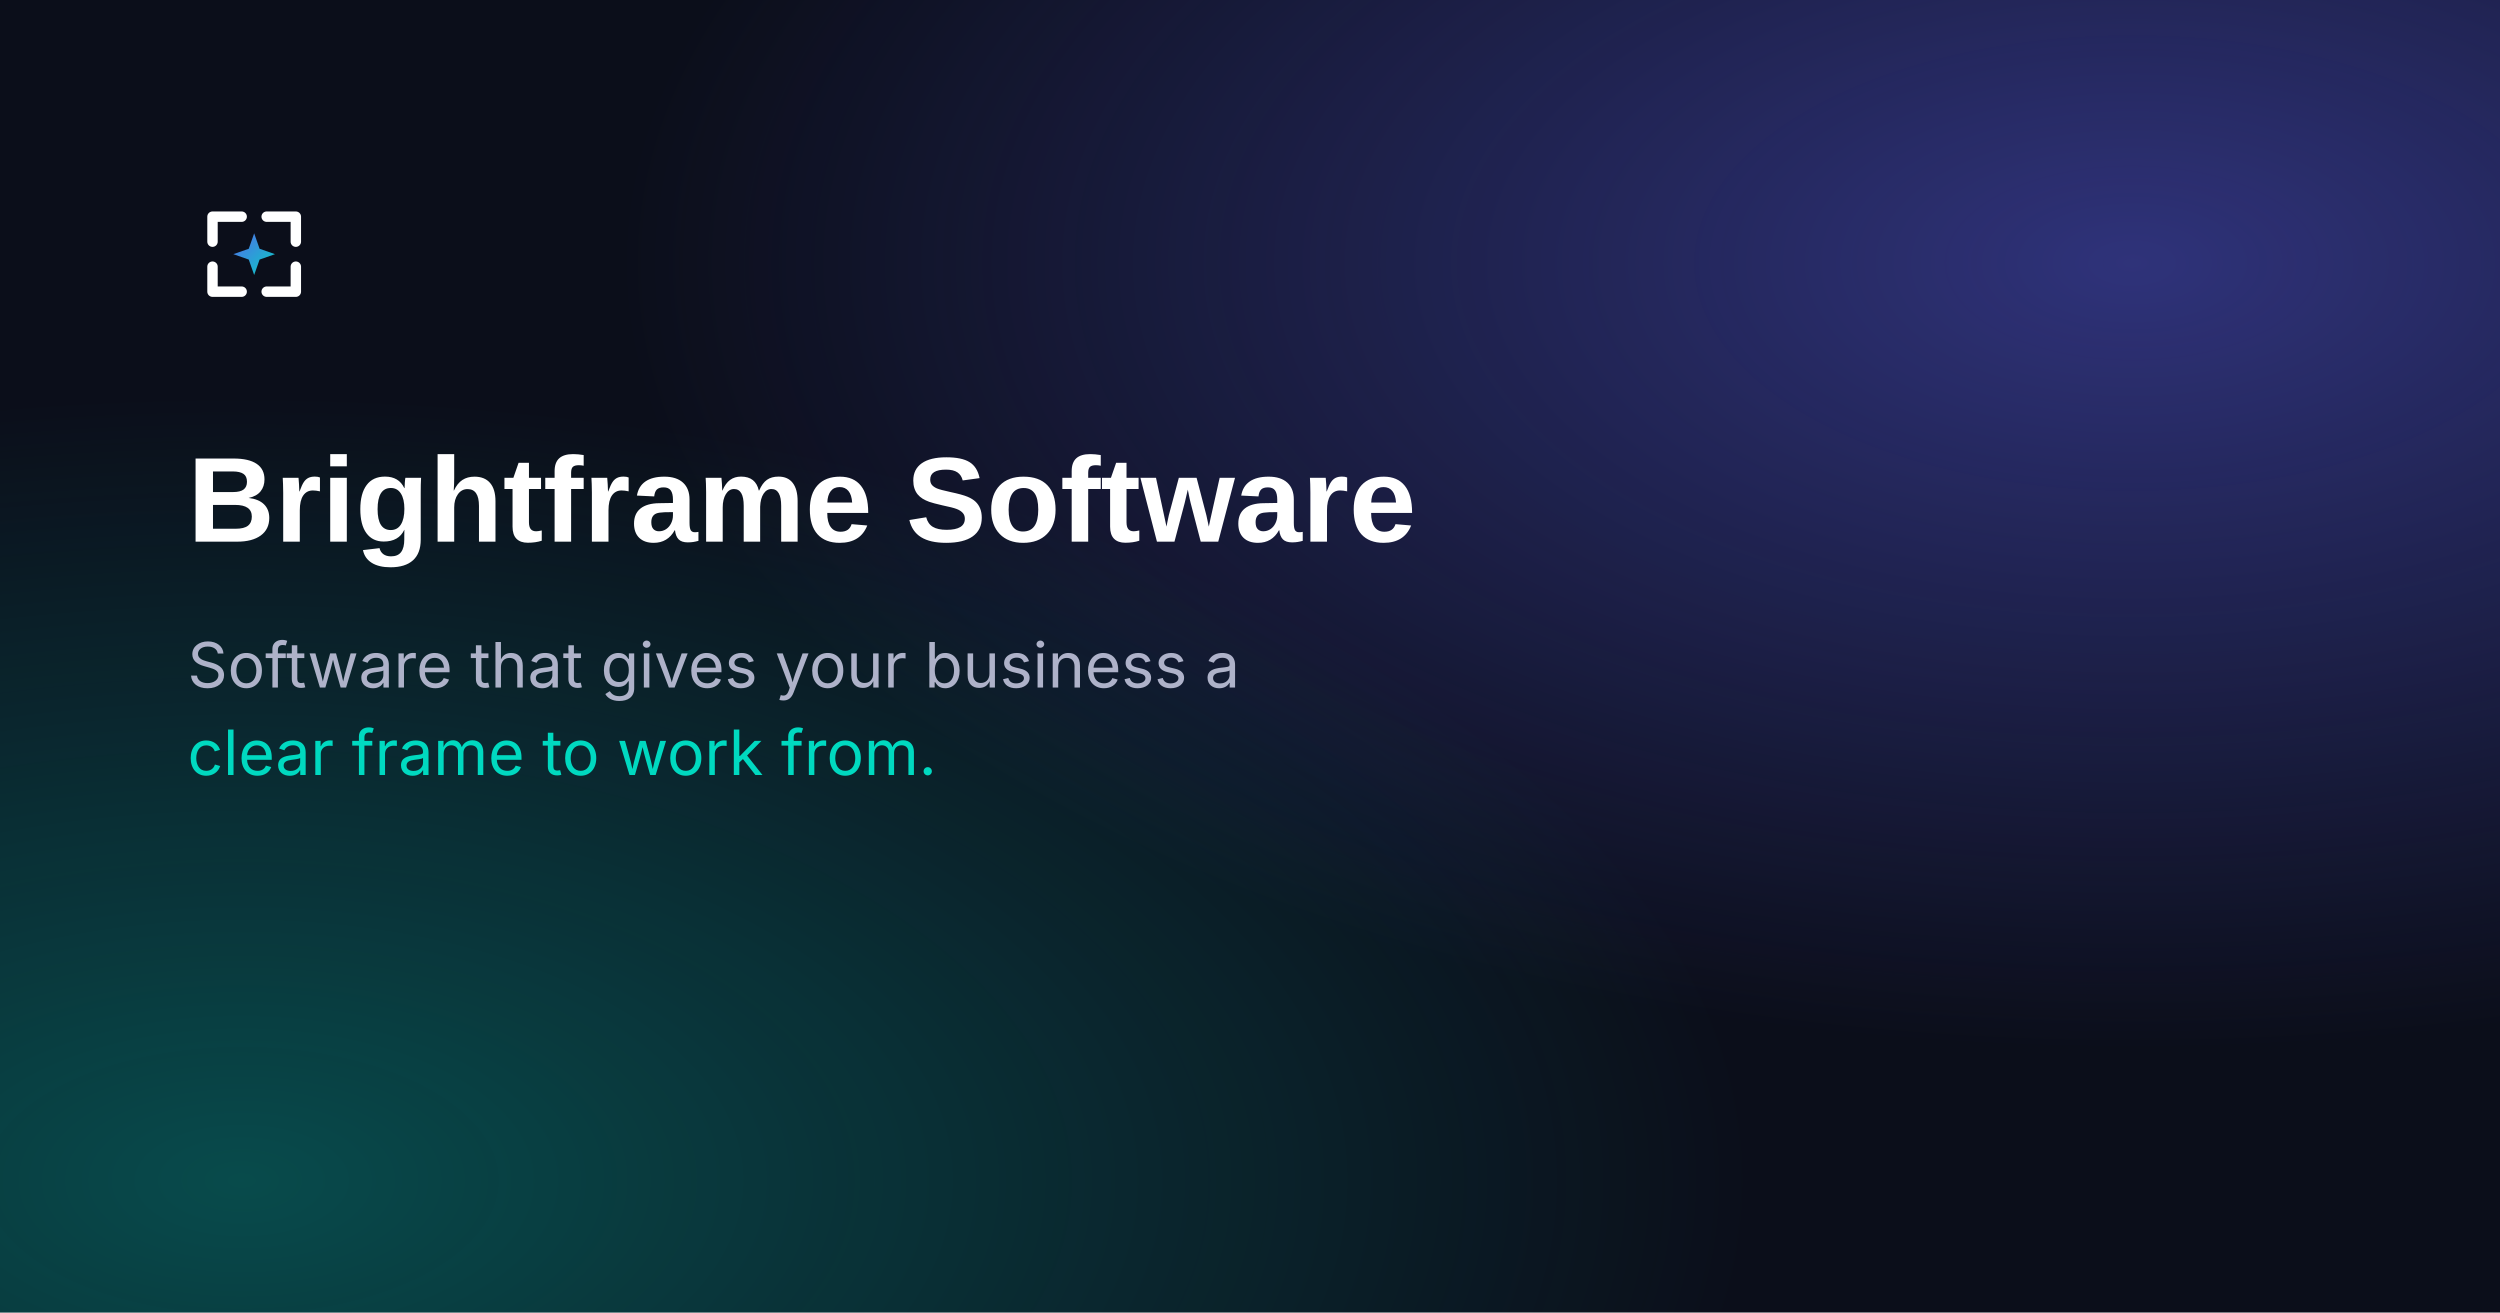
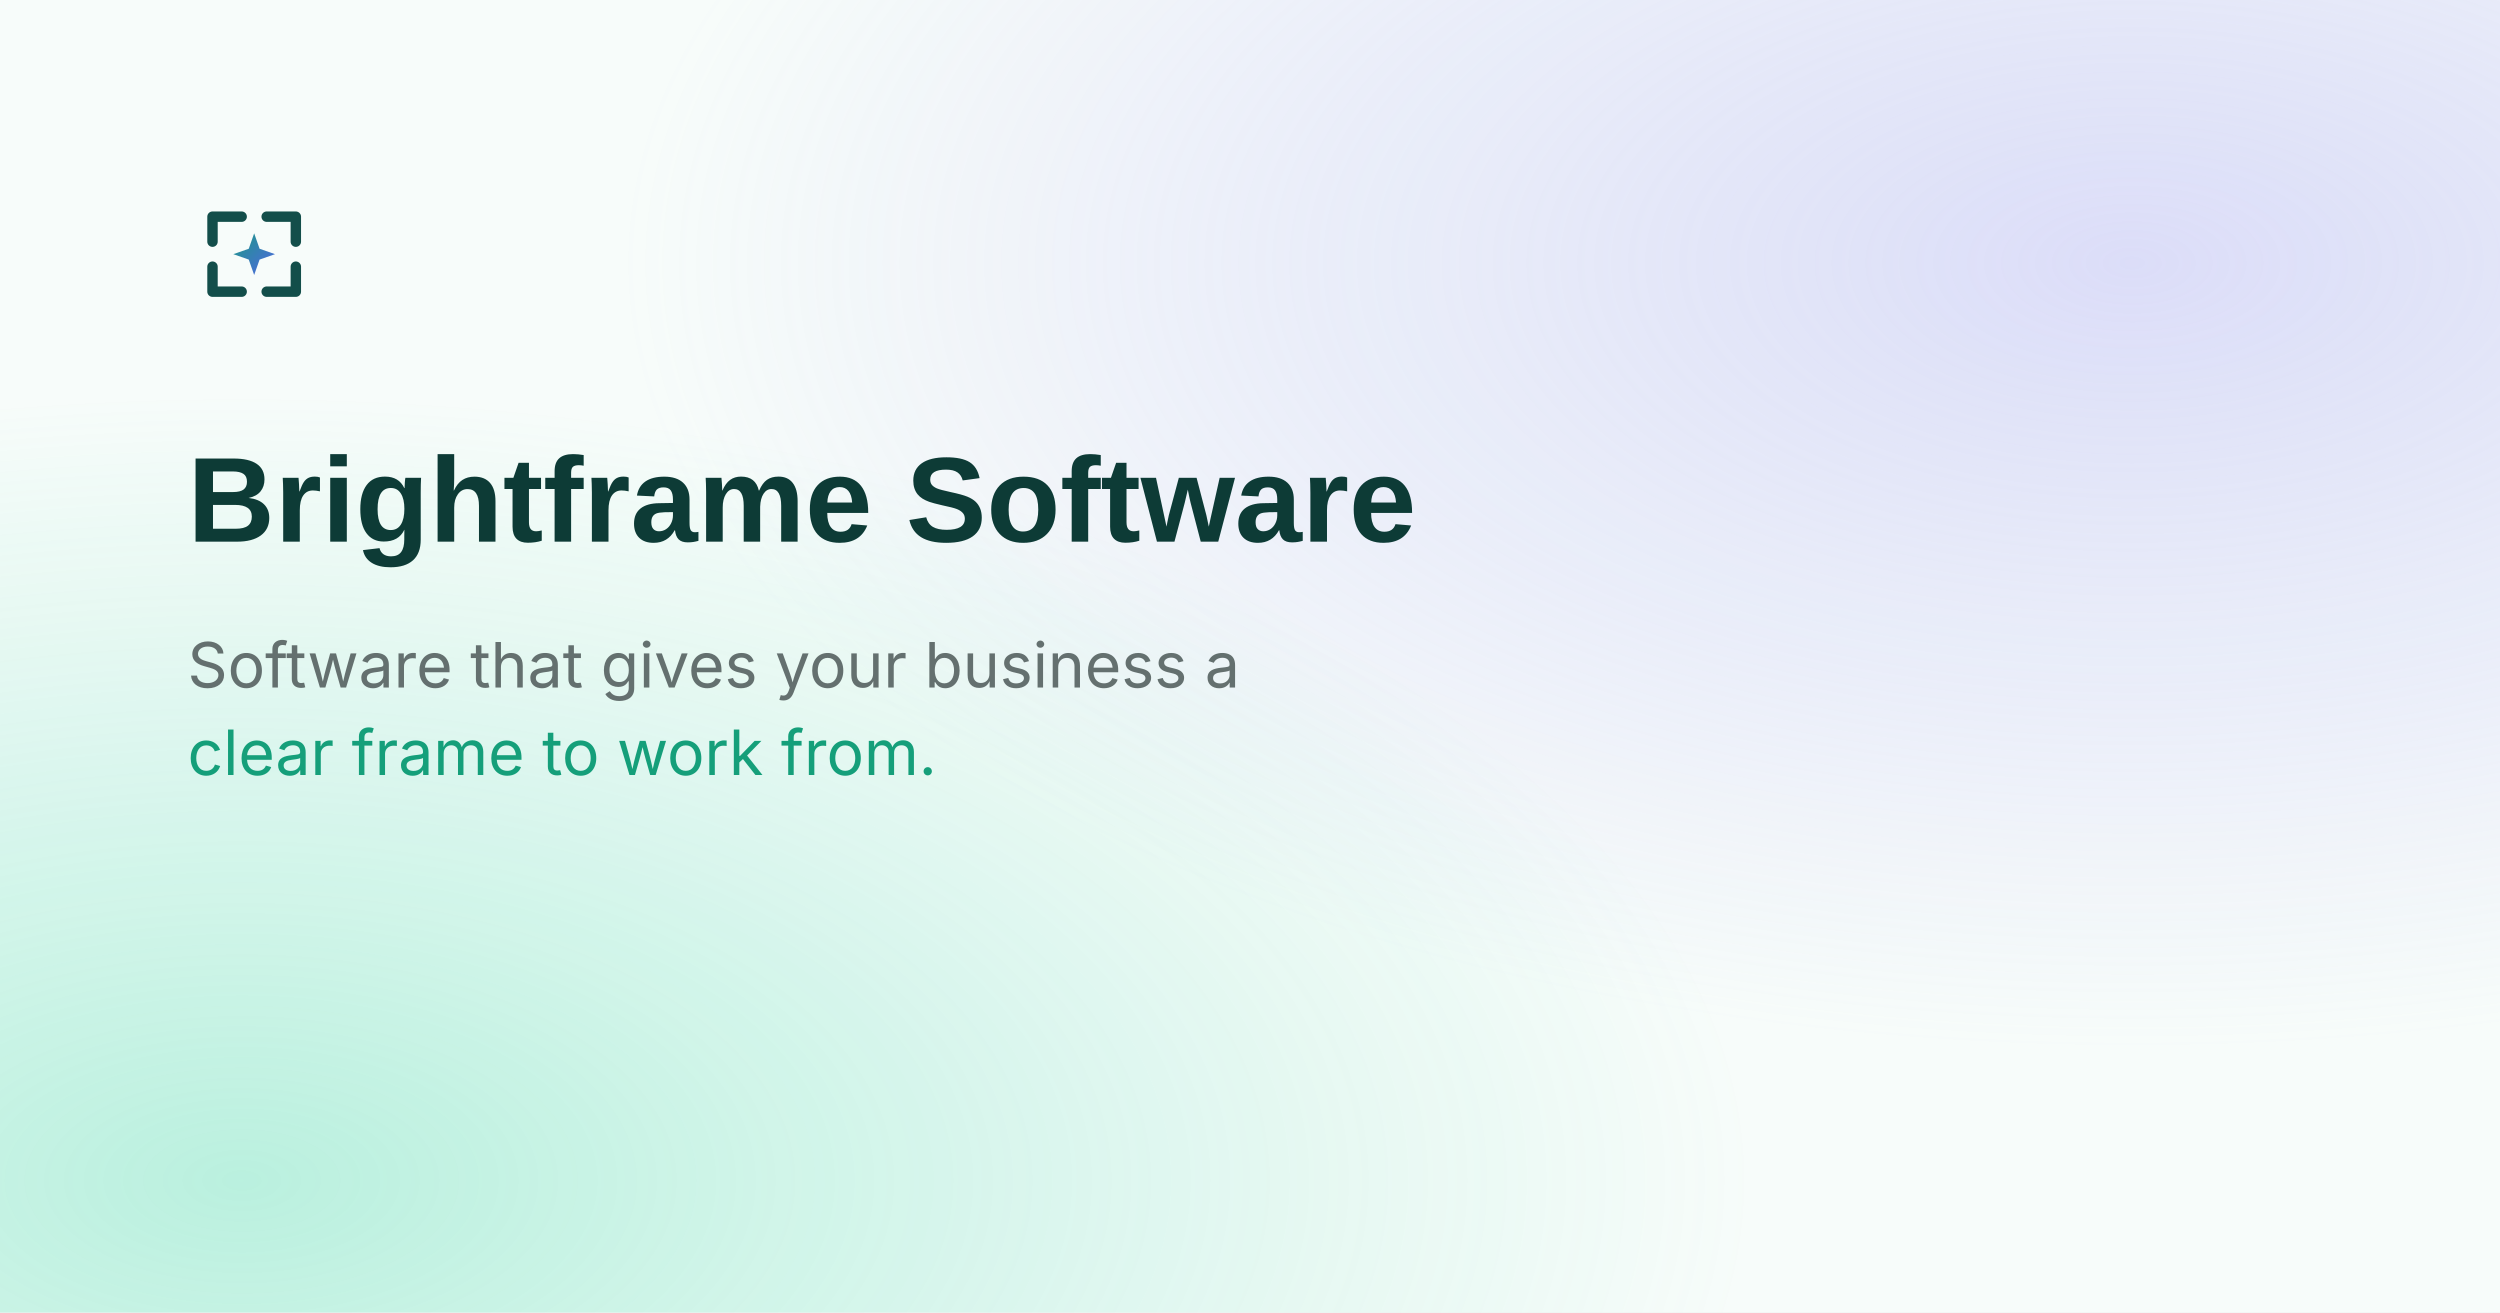
<svg xmlns="http://www.w3.org/2000/svg" width="1200" height="630" viewBox="0 0 1200 630">
  <defs>
    <radialGradient id="g1" cx="85%" cy="20%" r="60%">
-       <stop offset="0%" stop-color="#5B5FEF" stop-opacity="0.45" />
-       <stop offset="100%" stop-color="#5B5FEF" stop-opacity="0" />
+       <stop offset="0%" stop-color="#A8A4F4" stop-opacity="0.35" />
+       <stop offset="100%" stop-color="#A8A4F4" stop-opacity="0" />
    </radialGradient>
    <radialGradient id="g2" cx="10%" cy="90%" r="60%">
-       <stop offset="0%" stop-color="#00D9C0" stop-opacity="0.3" />
-       <stop offset="100%" stop-color="#00D9C0" stop-opacity="0" />
+       <stop offset="0%" stop-color="#2DD4A0" stop-opacity="0.30" />
+       <stop offset="100%" stop-color="#2DD4A0" stop-opacity="0" />
    </radialGradient>
    <linearGradient id="logoSparkOg" x1="10" y1="10" x2="22" y2="22" gradientUnits="userSpaceOnUse">
-       <stop offset="0" stop-color="#5B5FEF" />
-       <stop offset="1" stop-color="#00D9C0" />
+       <stop offset="0" stop-color="#159F7A" />
+       <stop offset="1" stop-color="#5660EF" />
    </linearGradient>
  </defs>
-   <rect width="1200" height="630" fill="#0B0E1A" />
+   <rect width="1200" height="630" fill="#F7FCFA" />
  <rect width="1200" height="630" fill="url(#g1)" />
  <rect width="1200" height="630" fill="url(#g2)" />
  <g transform="translate(90,90) scale(2)">
-     <path d="M6 13 L6 7 L13 7" stroke="#fff" stroke-width="2.5" fill="none" stroke-linecap="round" stroke-linejoin="round" />
-     <path d="M19 7 L26 7 L26 13" stroke="#fff" stroke-width="2.5" fill="none" stroke-linecap="round" stroke-linejoin="round" />
-     <path d="M6 19 L6 25 L13 25" stroke="#fff" stroke-width="2.5" fill="none" stroke-linecap="round" stroke-linejoin="round" />
-     <path d="M26 19 L26 25 L19 25" stroke="#fff" stroke-width="2.5" fill="none" stroke-linecap="round" stroke-linejoin="round" />
+     <path d="M6 13 L6 7 L13 7" stroke="#134E4A" stroke-width="2.5" fill="none" stroke-linecap="round" stroke-linejoin="round" />
+     <path d="M19 7 L26 7 L26 13" stroke="#134E4A" stroke-width="2.5" fill="none" stroke-linecap="round" stroke-linejoin="round" />
+     <path d="M6 19 L6 25 L13 25" stroke="#134E4A" stroke-width="2.5" fill="none" stroke-linecap="round" stroke-linejoin="round" />
+     <path d="M26 19 L26 25 L19 25" stroke="#134E4A" stroke-width="2.5" fill="none" stroke-linecap="round" stroke-linejoin="round" />
    <path d="M16 11 L17.3 14.7 L21 16 L17.3 17.3 L16 21 L14.7 17.3 L11 16 L14.7 14.7 Z" fill="url(#logoSparkOg)" />
  </g>
-   <text x="90" y="260" font-family="Space Grotesk, Arial, sans-serif" font-size="58" font-weight="700" fill="#FFFFFF">Brightframe Software</text>
-   <text x="90" y="330" font-family="Inter, Arial, sans-serif" font-size="30" fill="#AEB2C9">Software that gives your business a</text>
-   <text x="90" y="372" font-family="Inter, Arial, sans-serif" font-size="30" fill="#00D9C0">clear frame to work from.</text>
+   <text x="90" y="260" font-family="Space Grotesk, Arial, sans-serif" font-size="58" font-weight="700" fill="#0D3B36">Brightframe Software</text>
+   <text x="90" y="330" font-family="Inter, Arial, sans-serif" font-size="30" fill="#64706F">Software that gives your business a</text>
+   <text x="90" y="372" font-family="Inter, Arial, sans-serif" font-size="30" fill="#159F7A">clear frame to work from.</text>
</svg>
